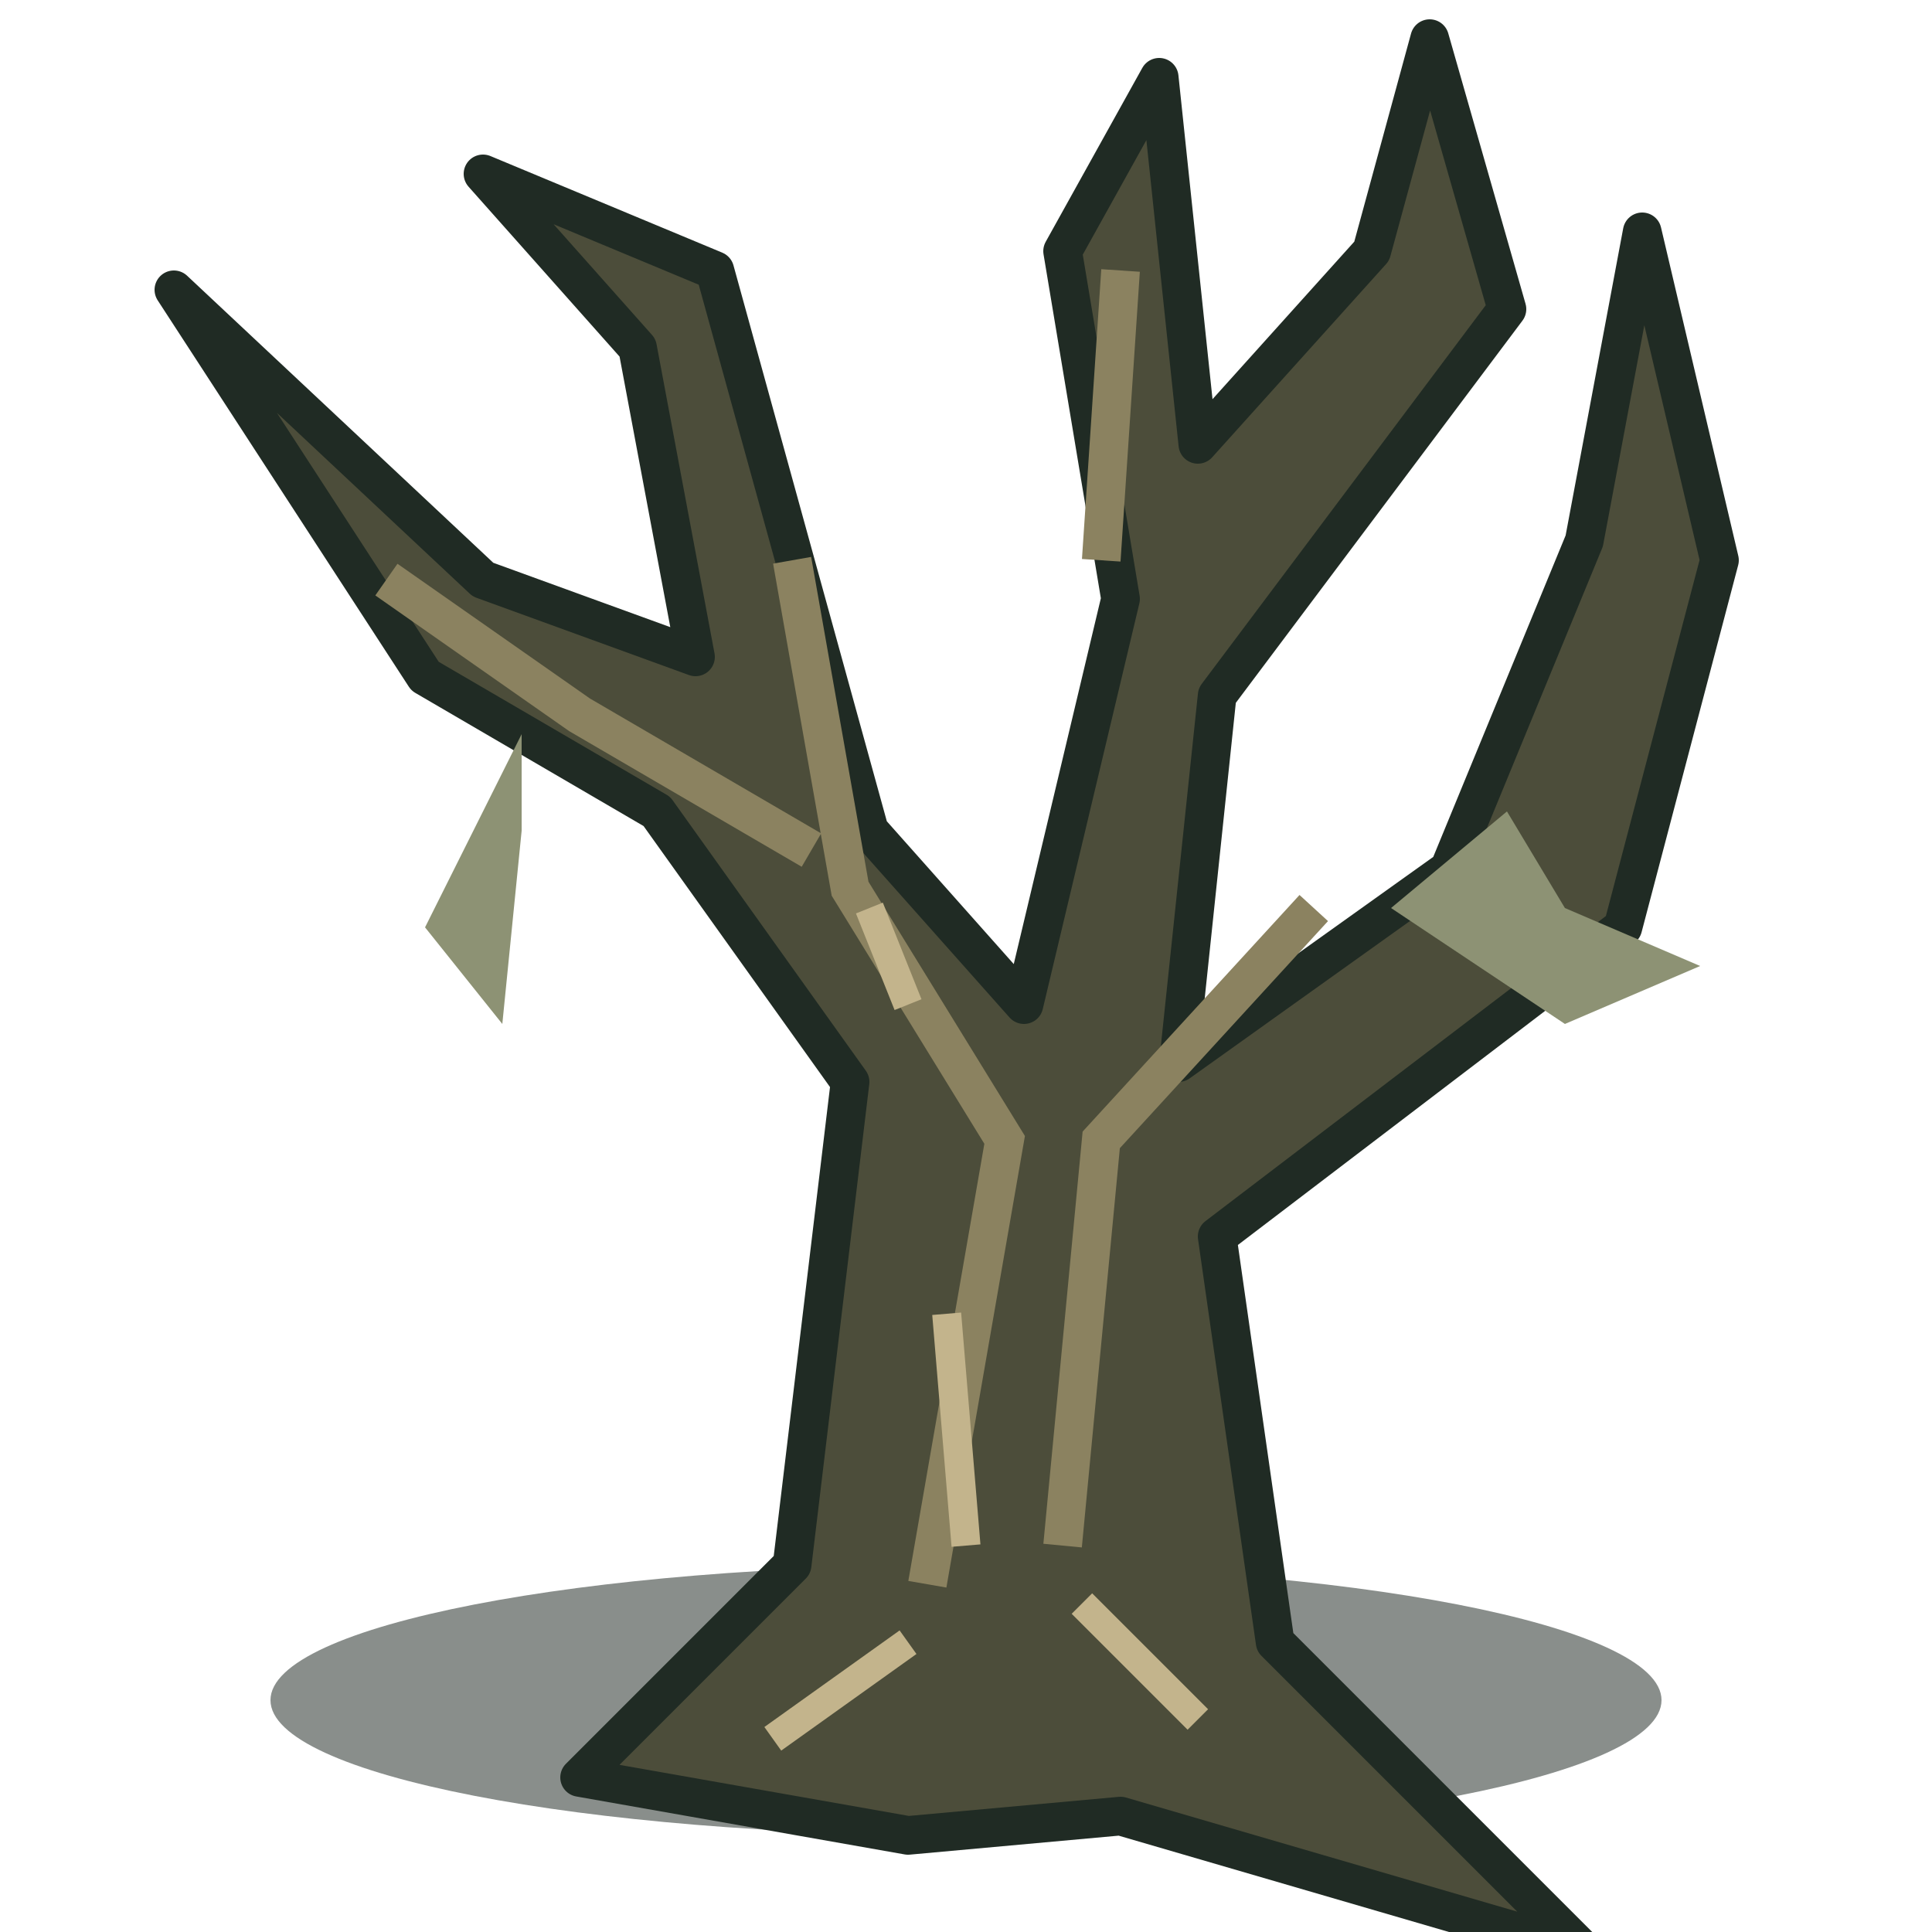
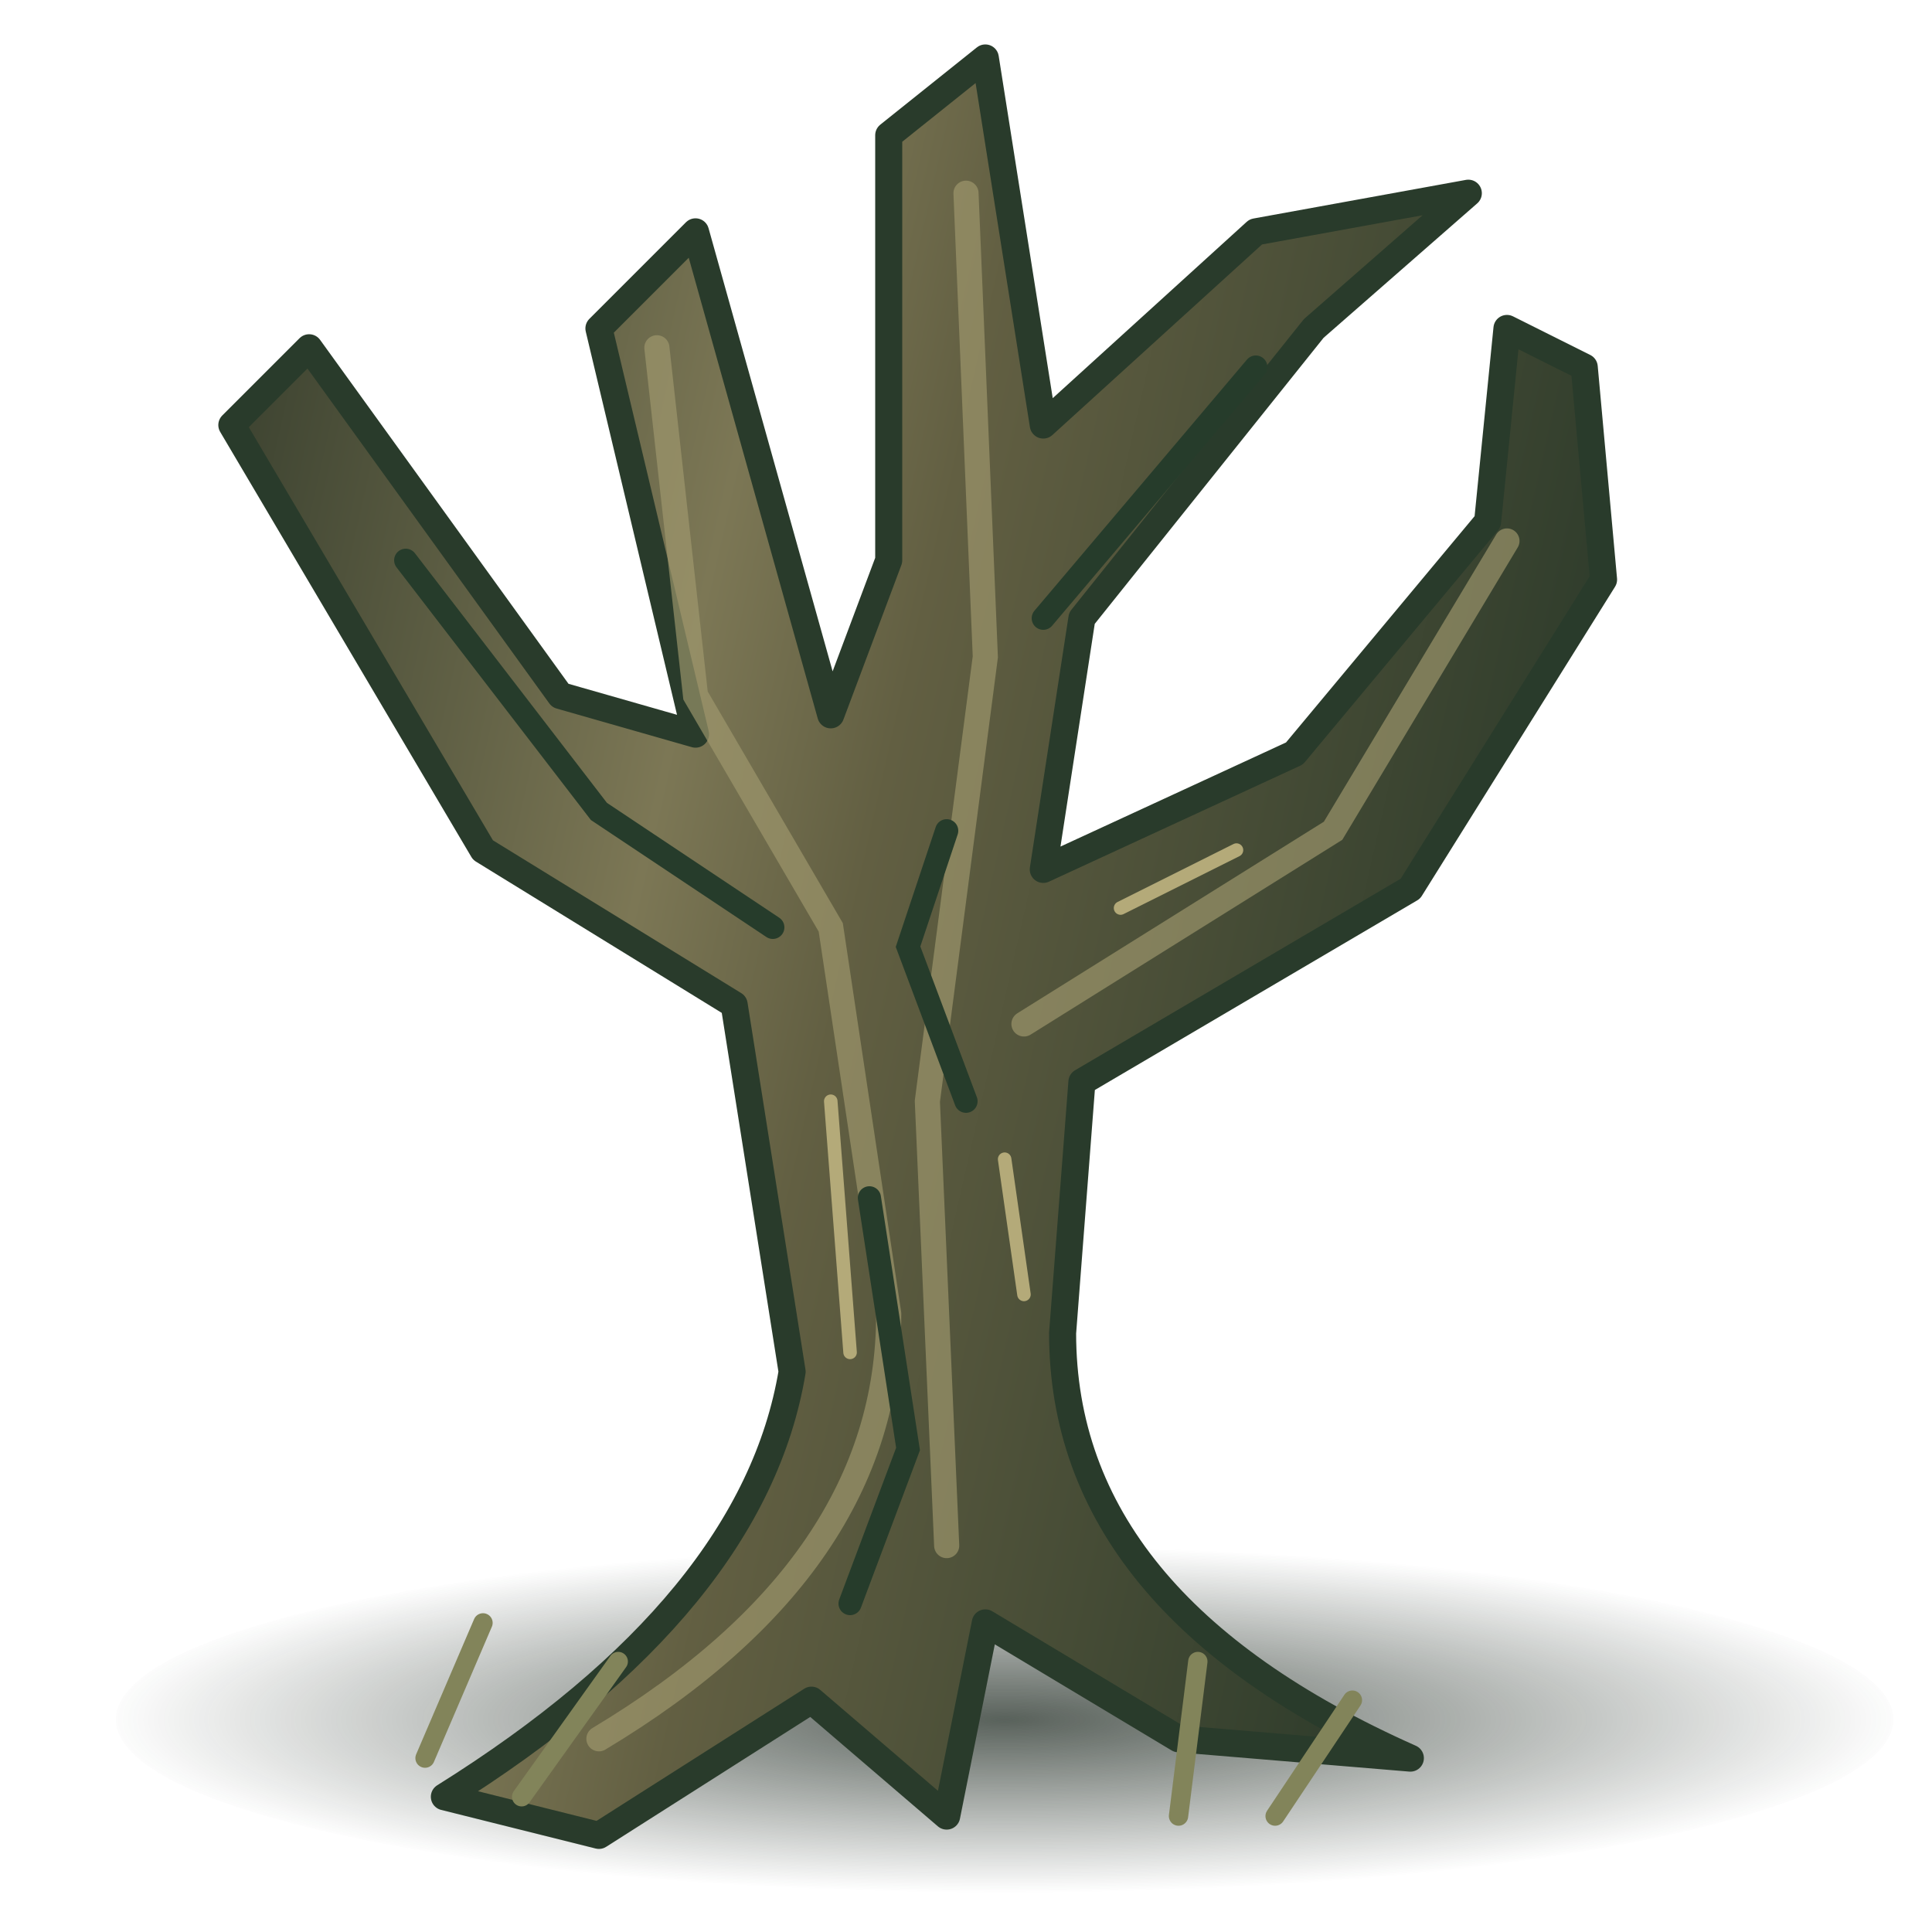
<svg xmlns="http://www.w3.org/2000/svg" width="100" height="100" viewBox="0 0 100 100">
-   <ellipse cx="50" cy="88" rx="36" ry="7" fill="#131D18" opacity=".5" />
-   <path d="m30 92 11-11 3-25-10-14-12-7L9 15l16 15 11 4-3-16-8-9 12 5 8 29 8 9 5-21-3-18 5-9 2 19 9-10 3-11 4 14-15 20-2 19 14-10 7-17 3-16 4 17-5 19-21 16 3 21 16 16-24-7-11 1Z" fill="#4C4D3A" stroke="#202B24" stroke-width="2" stroke-linejoin="round" />
-   <path d="m48 82 4-23-8-13-3-17m14 51 2-21 11-12M20 30l10 7 12 7m15-15 1-15" fill="none" stroke="#8B8260" stroke-width="2" />
-   <path d="m47 85-7 5m16-7 6 6M49 68l1 12m-3-28-2-5" stroke="#C3B48C" stroke-width="1.5" fill="none" />
-   <path d="m72 47 9 6 7-3-7-3-3-5m-51-4-5 10 4 5 1-10" fill="#8D9274" />
+   <defs>
+     <linearGradient id="stone" x2=".8" y2="1">
+       <stop stop-color="#a5a58b" />
+       <stop offset=".4" stop-color="#757f6b" />
+       <stop offset="1" stop-color="#384a3d" />
+     </linearGradient>
+     <linearGradient id="bark" x2="1" y2=".3">
+       <stop stop-color="#333b2b" />
+       <stop offset=".4" stop-color="#7c7755" />
+       <stop offset=".55" stop-color="#625f42" />
+       <stop offset="1" stop-color="#303d2c" />
+     </linearGradient>
+     <radialGradient id="s">
+       <stop stop-color="#121e15" stop-opacity=".7" />
+       <stop offset="1" stop-color="#121e15" stop-opacity="0" />
+     </radialGradient>
+   </defs>
+   <ellipse cx="52" cy="89" rx="46" ry="9" fill="url(#s)" />
+   <path d="M23 93Q39 83 41 71L38 52 25 44 12 22 16 18 29 36 36 38 31 17 36 12 43 37 46 29 46 7 51 3 54 22 65 12 76 10 68 17 56 32 54 45 67 39 77 27 78 17 82 19 83 30 73 46 56 56 55 69Q55 83 73 91L61 90 51 84 49 94 42 88 31 95Z" fill="url(#bark)" stroke="#293b2b" stroke-width="1.4" stroke-linejoin="round" />
+   <g fill="none" stroke-linecap="round">
+     <path d="M31 90Q46 81 46 68L43 48 36 36 34 18M49 80L48 57 51 34 50 10M53 53L69 43 78 28" stroke="#a19a6e" stroke-width="1.3" opacity=".65" />
+     <path d="M44 83L47 75 45 62M49 43L47 49 50 57M40 48L31 42 21 29M54 32L65 19" stroke="#263c2b" stroke-width="1.2" />
+     <path d="M44 70L43 57M53 67L52 60M58 47L64 44" stroke="#b4aa79" stroke-width=".7" />
+     <path d="M22 91L25 84M27 93L32 86M61 94L62 86M66 94L70 88" stroke="#82845a" stroke-width="1" />
+   </g>
</svg>
